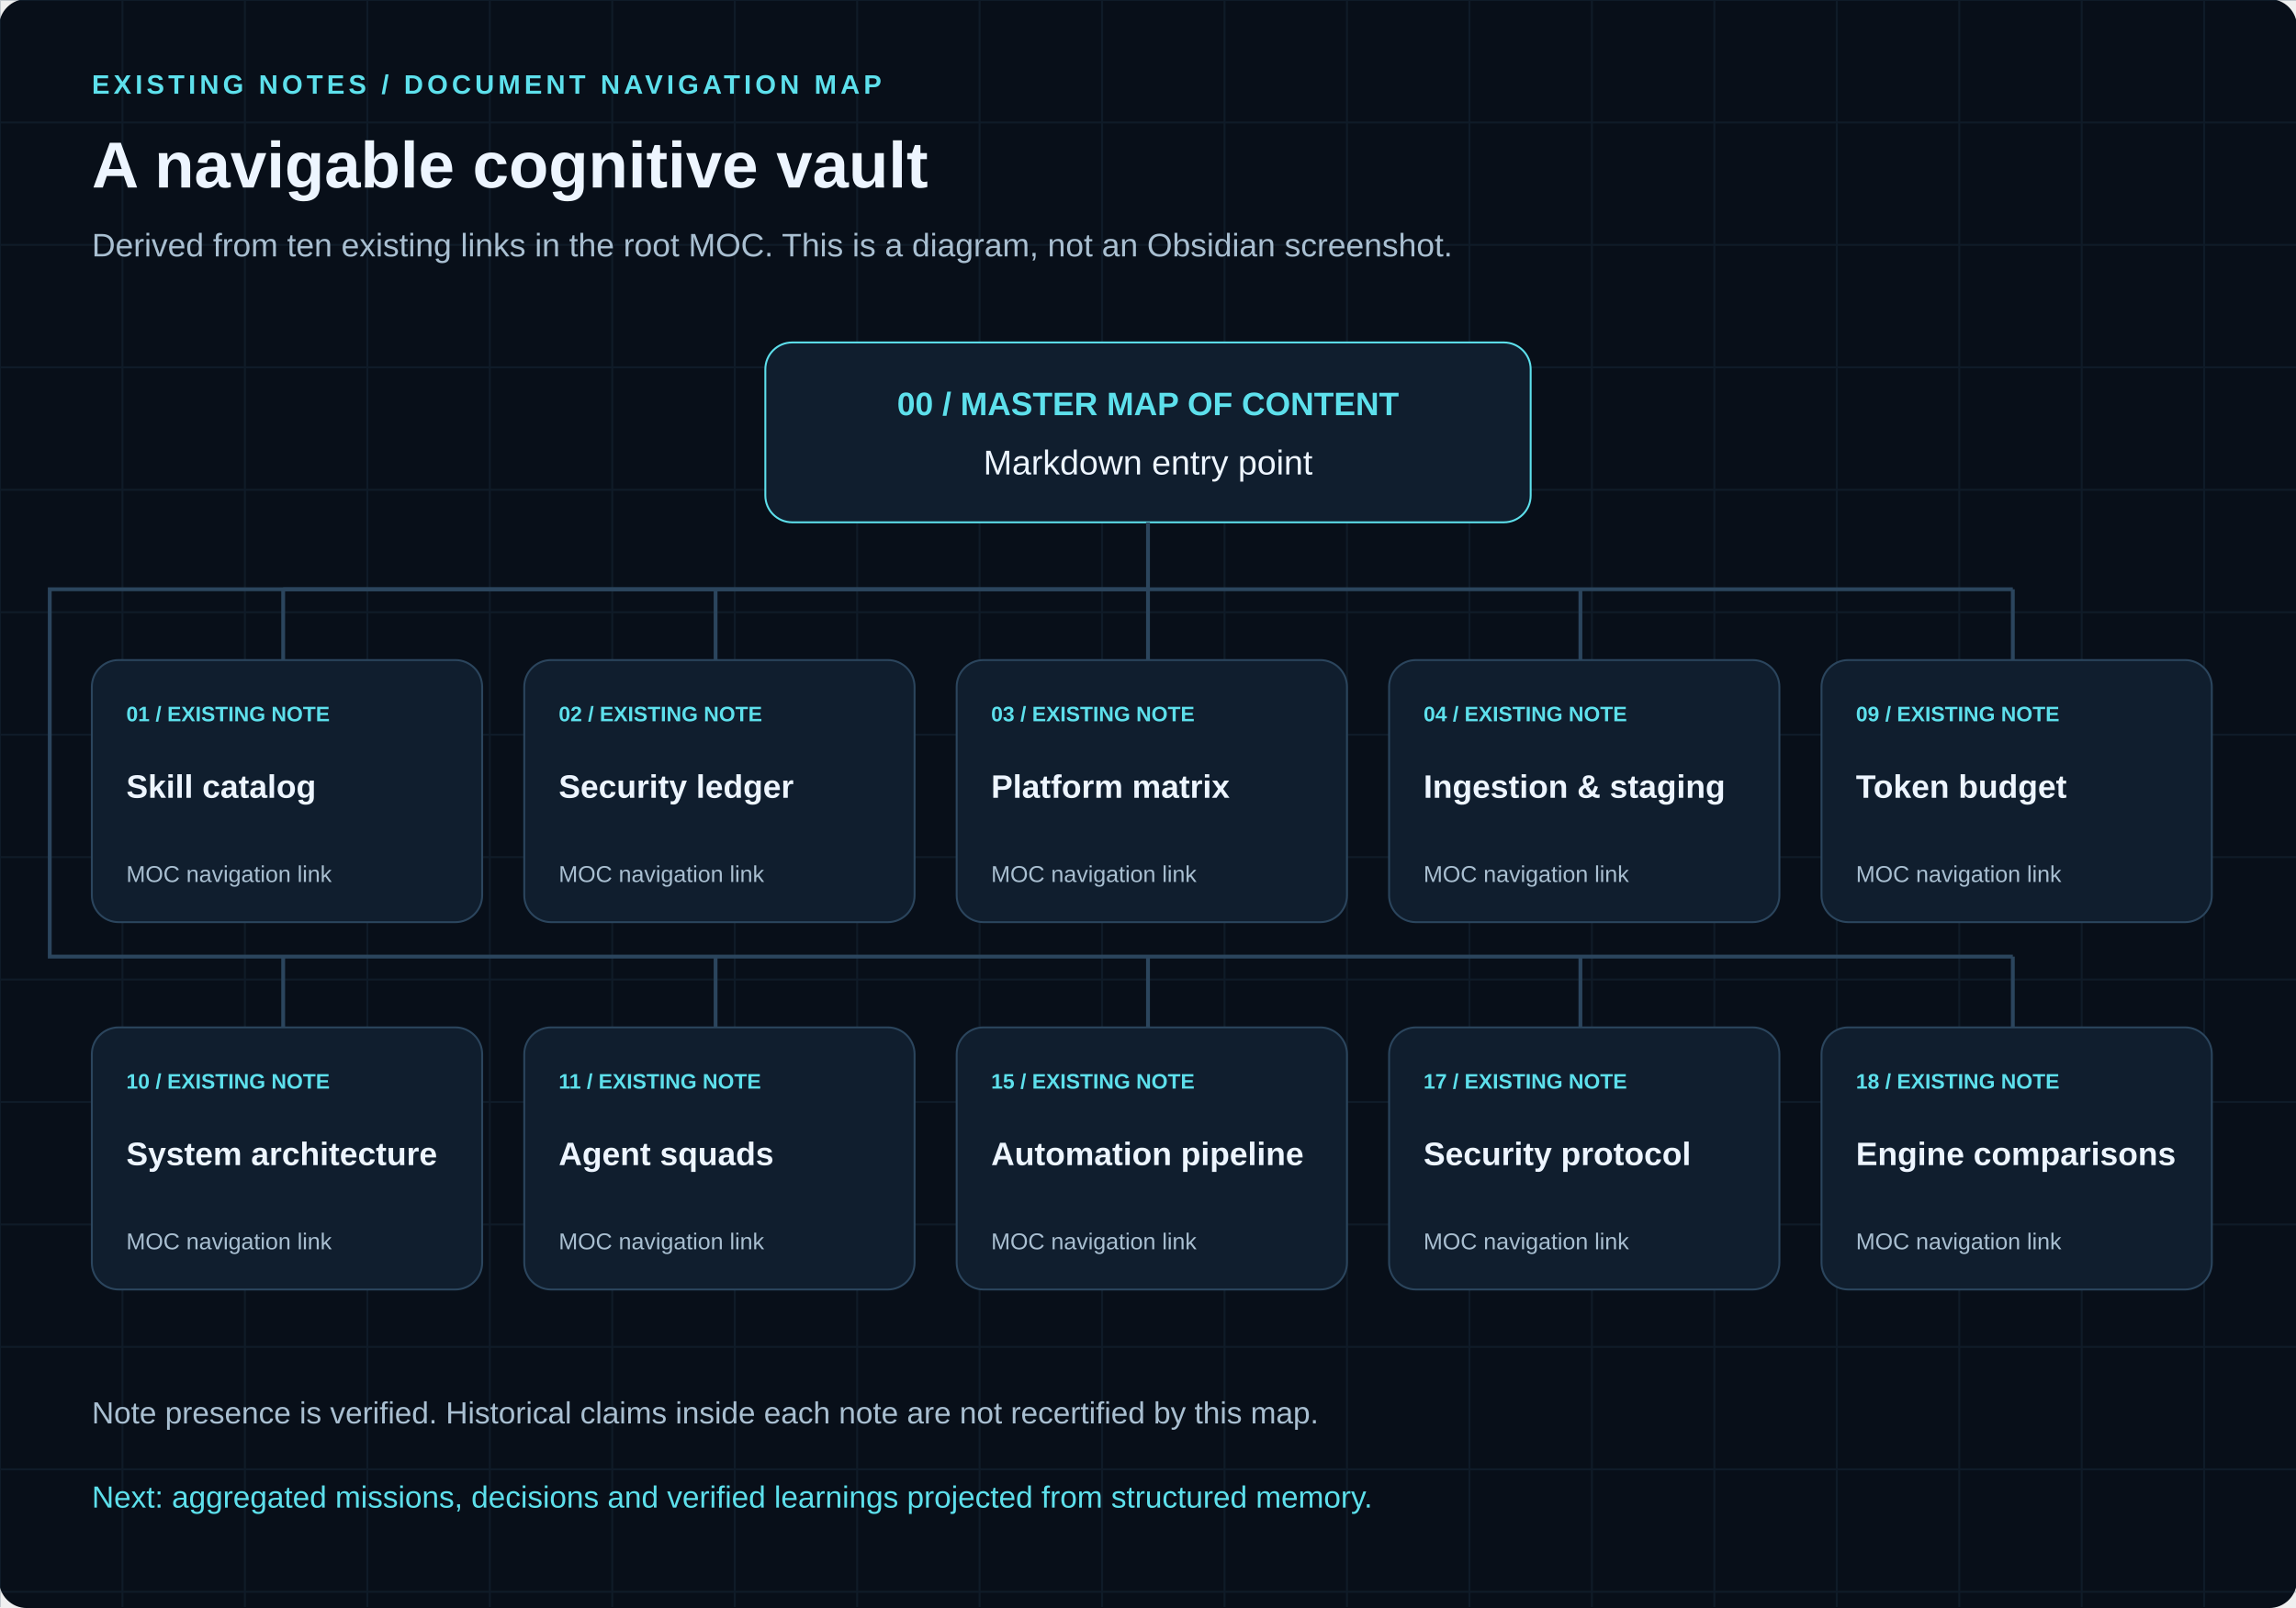
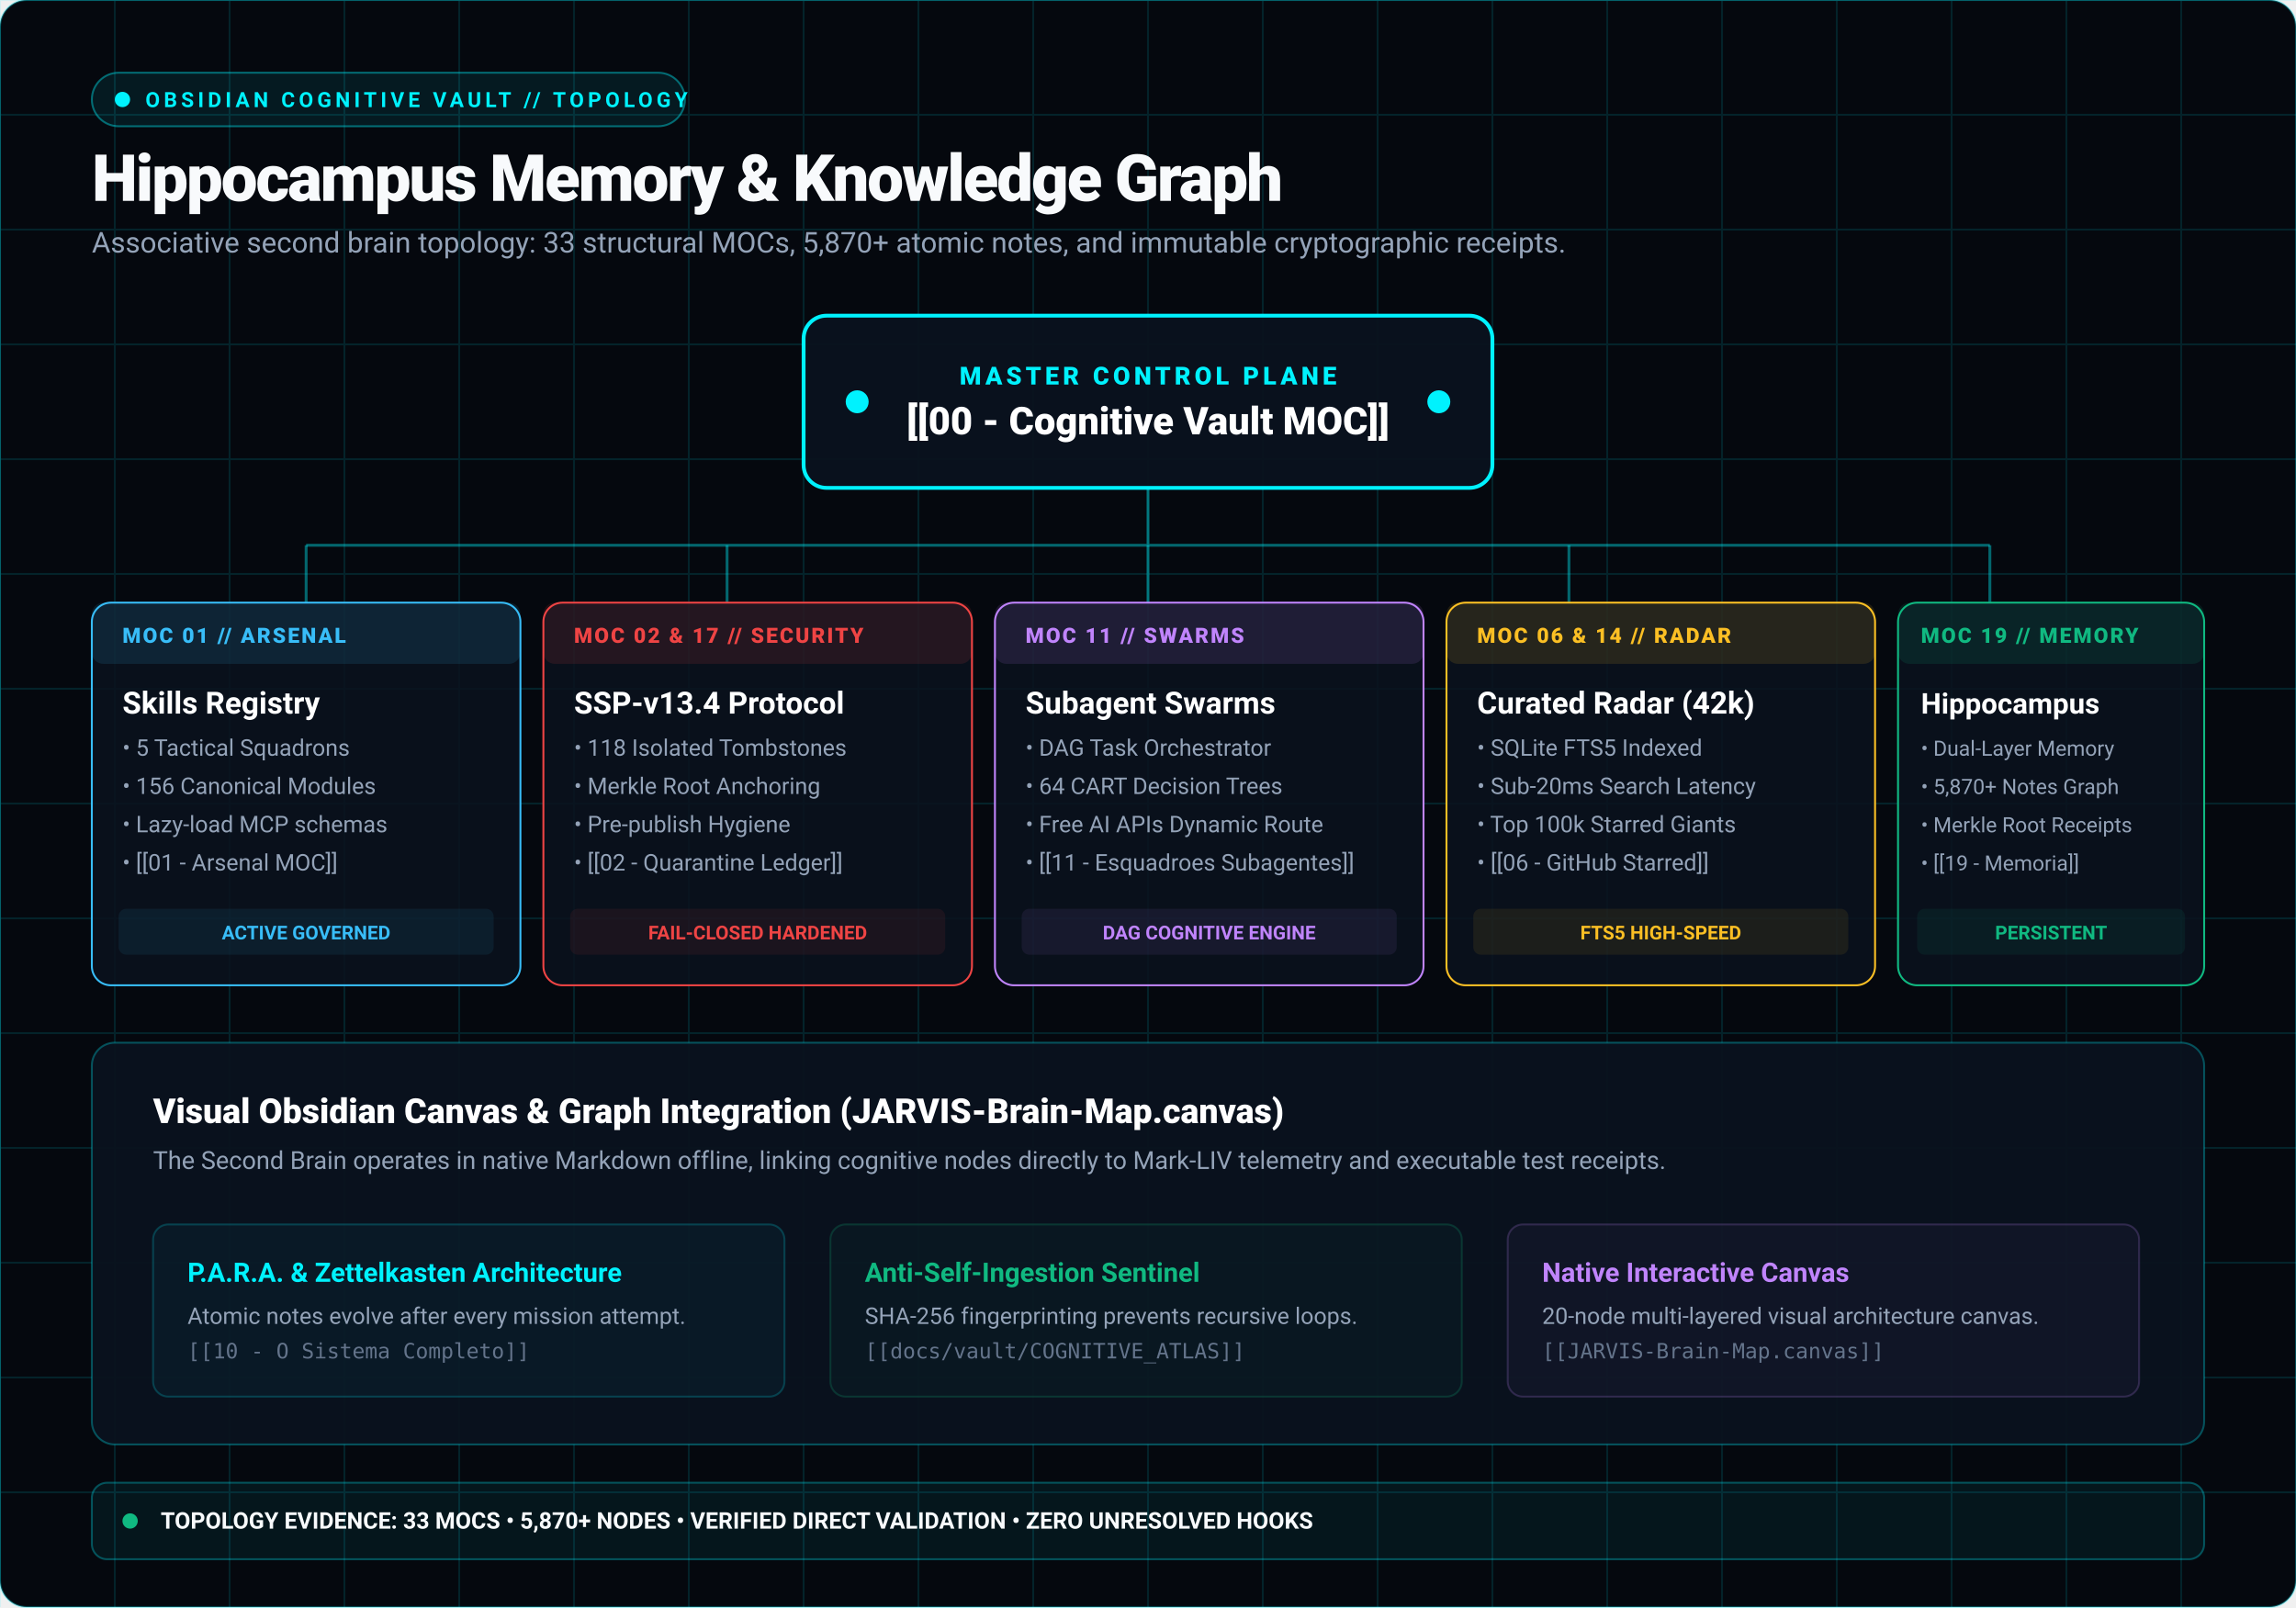
<svg xmlns="http://www.w3.org/2000/svg" width="1200" height="840" viewBox="0 0 1200 840" role="img" aria-labelledby="title desc">
-   <g font-family="Segoe UI, Arial, sans-serif">
-     <rect x="0" y="0" width="1200" height="840" rx="14" fill="#080f19" stroke="#080f19" />
-     <g opacity="0.22">
-       <path d="M0 0 V840" fill="none" stroke="#2b455d" stroke-width="1" />
-       <path d="M64 0 V840" fill="none" stroke="#2b455d" stroke-width="1" />
-       <path d="M128 0 V840" fill="none" stroke="#2b455d" stroke-width="1" />
-       <path d="M192 0 V840" fill="none" stroke="#2b455d" stroke-width="1" />
-       <path d="M256 0 V840" fill="none" stroke="#2b455d" stroke-width="1" />
-       <path d="M320 0 V840" fill="none" stroke="#2b455d" stroke-width="1" />
-       <path d="M384 0 V840" fill="none" stroke="#2b455d" stroke-width="1" />
-       <path d="M448 0 V840" fill="none" stroke="#2b455d" stroke-width="1" />
-       <path d="M512 0 V840" fill="none" stroke="#2b455d" stroke-width="1" />
-       <path d="M576 0 V840" fill="none" stroke="#2b455d" stroke-width="1" />
-       <path d="M640 0 V840" fill="none" stroke="#2b455d" stroke-width="1" />
-       <path d="M704 0 V840" fill="none" stroke="#2b455d" stroke-width="1" />
-       <path d="M768 0 V840" fill="none" stroke="#2b455d" stroke-width="1" />
-       <path d="M832 0 V840" fill="none" stroke="#2b455d" stroke-width="1" />
-       <path d="M896 0 V840" fill="none" stroke="#2b455d" stroke-width="1" />
-       <path d="M960 0 V840" fill="none" stroke="#2b455d" stroke-width="1" />
-       <path d="M1024 0 V840" fill="none" stroke="#2b455d" stroke-width="1" />
-       <path d="M1088 0 V840" fill="none" stroke="#2b455d" stroke-width="1" />
-       <path d="M1152 0 V840" fill="none" stroke="#2b455d" stroke-width="1" />
-       <path d="M0 0 H1200" fill="none" stroke="#2b455d" stroke-width="1" />
-       <path d="M0 64 H1200" fill="none" stroke="#2b455d" stroke-width="1" />
-       <path d="M0 128 H1200" fill="none" stroke="#2b455d" stroke-width="1" />
-       <path d="M0 192 H1200" fill="none" stroke="#2b455d" stroke-width="1" />
-       <path d="M0 256 H1200" fill="none" stroke="#2b455d" stroke-width="1" />
-       <path d="M0 320 H1200" fill="none" stroke="#2b455d" stroke-width="1" />
-       <path d="M0 384 H1200" fill="none" stroke="#2b455d" stroke-width="1" />
-       <path d="M0 448 H1200" fill="none" stroke="#2b455d" stroke-width="1" />
-       <path d="M0 512 H1200" fill="none" stroke="#2b455d" stroke-width="1" />
-       <path d="M0 576 H1200" fill="none" stroke="#2b455d" stroke-width="1" />
-       <path d="M0 640 H1200" fill="none" stroke="#2b455d" stroke-width="1" />
-       <path d="M0 704 H1200" fill="none" stroke="#2b455d" stroke-width="1" />
-       <path d="M0 768 H1200" fill="none" stroke="#2b455d" stroke-width="1" />
-       <path d="M0 832 H1200" fill="none" stroke="#2b455d" stroke-width="1" />
+   <g font-family="-apple-system, BlinkMacSystemFont, 'Segoe UI', Roboto, Helvetica, Arial, sans-serif">
+     <rect x="0" y="0" width="1200" height="840" rx="14" fill="#05080e" stroke="#00f2fe" stroke-width="1" stroke-opacity="0.3" />
+     <g opacity="0.12">
+       <path d="M0 0 V840 M60 0 V840 M120 0 V840 M180 0 V840 M240 0 V840 M300 0 V840 M360 0 V840 M420 0 V840 M480 0 V840 M540 0 V840 M600 0 V840 M660 0 V840 M720 0 V840 M780 0 V840 M840 0 V840 M900 0 V840 M960 0 V840 M1020 0 V840 M1080 0 V840 M1140 0 V840" fill="none" stroke="#00f2fe" stroke-width="1" />
+       <path d="M0 0 H1200 M0 60 H1200 M0 120 H1200 M0 180 H1200 M0 240 H1200 M0 300 H1200 M0 360 H1200 M0 420 H1200 M0 480 H1200 M0 540 H1200 M0 600 H1200 M0 660 H1200 M0 720 H1200 M0 780 H1200" fill="none" stroke="#00f2fe" stroke-width="1" />
    </g>
-     <text x="48" y="49" font-size="14" fill="#5de0ec" font-weight="600" letter-spacing="2">EXISTING NOTES / DOCUMENT NAVIGATION MAP</text>
-     <text x="48" y="98" font-size="34" fill="#edf5ff" font-weight="600">A navigable cognitive vault</text>
-     <text x="48" y="134" font-size="17" fill="#a9bfd1" font-weight="400">Derived from ten existing links in the root MOC. This is a diagram, not an Obsidian screenshot.</text>
-     <rect x="400" y="179" width="400" height="94" rx="14" fill="#101e2e" stroke="#5de0ec" />
-     <text x="600" y="217" font-size="17" fill="#5de0ec" font-weight="600" text-anchor="middle">00 / MASTER MAP OF CONTENT</text>
-     <text x="600" y="248" font-size="18" fill="#edf5ff" font-weight="400" text-anchor="middle">Markdown entry point</text>
-     <path d="M600 273 V308 M148 308 H1052" fill="none" stroke="#2b455d" stroke-width="2" />
-     <path d="M600 308 H26 V500 H1052" fill="none" stroke="#2b455d" stroke-width="2" />
-     <path d="M148 308 V345 M148 500 V537" fill="none" stroke="#2b455d" stroke-width="2" />
-     <path d="M374 308 V345 M374 500 V537" fill="none" stroke="#2b455d" stroke-width="2" />
-     <path d="M600 308 V345 M600 500 V537" fill="none" stroke="#2b455d" stroke-width="2" />
-     <path d="M826 308 V345 M826 500 V537" fill="none" stroke="#2b455d" stroke-width="2" />
-     <path d="M1052 308 V345 M1052 500 V537" fill="none" stroke="#2b455d" stroke-width="2" />
-     <rect x="48" y="345" width="204" height="137" rx="14" fill="#101e2e" stroke="#2b455d" />
-     <text x="66" y="377" font-size="11" fill="#5de0ec" font-weight="600">01 / EXISTING NOTE</text>
-     <text x="66" y="417" font-size="17" fill="#edf5ff" font-weight="600">Skill catalog</text>
-     <text x="66" y="461" font-size="12" fill="#a9bfd1" font-weight="400">MOC navigation link</text>
-     <rect x="274" y="345" width="204" height="137" rx="14" fill="#101e2e" stroke="#2b455d" />
-     <text x="292" y="377" font-size="11" fill="#5de0ec" font-weight="600">02 / EXISTING NOTE</text>
-     <text x="292" y="417" font-size="17" fill="#edf5ff" font-weight="600">Security ledger</text>
-     <text x="292" y="461" font-size="12" fill="#a9bfd1" font-weight="400">MOC navigation link</text>
-     <rect x="500" y="345" width="204" height="137" rx="14" fill="#101e2e" stroke="#2b455d" />
-     <text x="518" y="377" font-size="11" fill="#5de0ec" font-weight="600">03 / EXISTING NOTE</text>
-     <text x="518" y="417" font-size="17" fill="#edf5ff" font-weight="600">Platform matrix</text>
-     <text x="518" y="461" font-size="12" fill="#a9bfd1" font-weight="400">MOC navigation link</text>
-     <rect x="726" y="345" width="204" height="137" rx="14" fill="#101e2e" stroke="#2b455d" />
-     <text x="744" y="377" font-size="11" fill="#5de0ec" font-weight="600">04 / EXISTING NOTE</text>
-     <text x="744" y="417" font-size="17" fill="#edf5ff" font-weight="600">Ingestion &amp; staging</text>
-     <text x="744" y="461" font-size="12" fill="#a9bfd1" font-weight="400">MOC navigation link</text>
-     <rect x="952" y="345" width="204" height="137" rx="14" fill="#101e2e" stroke="#2b455d" />
-     <text x="970" y="377" font-size="11" fill="#5de0ec" font-weight="600">09 / EXISTING NOTE</text>
-     <text x="970" y="417" font-size="17" fill="#edf5ff" font-weight="600">Token budget</text>
-     <text x="970" y="461" font-size="12" fill="#a9bfd1" font-weight="400">MOC navigation link</text>
-     <rect x="48" y="537" width="204" height="137" rx="14" fill="#101e2e" stroke="#2b455d" />
-     <text x="66" y="569" font-size="11" fill="#5de0ec" font-weight="600">10 / EXISTING NOTE</text>
-     <text x="66" y="609" font-size="17" fill="#edf5ff" font-weight="600">System architecture</text>
-     <text x="66" y="653" font-size="12" fill="#a9bfd1" font-weight="400">MOC navigation link</text>
-     <rect x="274" y="537" width="204" height="137" rx="14" fill="#101e2e" stroke="#2b455d" />
-     <text x="292" y="569" font-size="11" fill="#5de0ec" font-weight="600">11 / EXISTING NOTE</text>
-     <text x="292" y="609" font-size="17" fill="#edf5ff" font-weight="600">Agent squads</text>
-     <text x="292" y="653" font-size="12" fill="#a9bfd1" font-weight="400">MOC navigation link</text>
-     <rect x="500" y="537" width="204" height="137" rx="14" fill="#101e2e" stroke="#2b455d" />
-     <text x="518" y="569" font-size="11" fill="#5de0ec" font-weight="600">15 / EXISTING NOTE</text>
-     <text x="518" y="609" font-size="17" fill="#edf5ff" font-weight="600">Automation pipeline</text>
-     <text x="518" y="653" font-size="12" fill="#a9bfd1" font-weight="400">MOC navigation link</text>
-     <rect x="726" y="537" width="204" height="137" rx="14" fill="#101e2e" stroke="#2b455d" />
-     <text x="744" y="569" font-size="11" fill="#5de0ec" font-weight="600">17 / EXISTING NOTE</text>
-     <text x="744" y="609" font-size="17" fill="#edf5ff" font-weight="600">Security protocol</text>
-     <text x="744" y="653" font-size="12" fill="#a9bfd1" font-weight="400">MOC navigation link</text>
-     <rect x="952" y="537" width="204" height="137" rx="14" fill="#101e2e" stroke="#2b455d" />
-     <text x="970" y="569" font-size="11" fill="#5de0ec" font-weight="600">18 / EXISTING NOTE</text>
-     <text x="970" y="609" font-size="17" fill="#edf5ff" font-weight="600">Engine comparisons</text>
-     <text x="970" y="653" font-size="12" fill="#a9bfd1" font-weight="400">MOC navigation link</text>
-     <text x="48" y="744" font-size="16" fill="#a9bfd1" font-weight="400">Note presence is verified. Historical claims inside each note are not recertified by this map.</text>
-     <text x="48" y="788" font-size="16" fill="#5de0ec" font-weight="400">Next: aggregated missions, decisions and verified learnings projected from structured memory.</text>
+     <rect x="48" y="38" width="310" height="28" rx="14" fill="rgba(0, 242, 254, 0.08)" stroke="#00f2fe" stroke-width="1" stroke-opacity="0.4" />
+     <circle cx="64" cy="52" r="4" fill="#00f2fe" />
+     <text x="76" y="56" font-size="11" fill="#00f2fe" font-weight="700" letter-spacing="2">OBSIDIAN COGNITIVE VAULT // TOPOLOGY</text>
+     <text x="48" y="105" font-size="34" fill="#f8fafc" font-weight="900" letter-spacing="-1">Hippocampus Memory &amp; Knowledge Graph</text>
+     <text x="48" y="132" font-size="15" fill="#94a3b8" font-weight="400">Associative second brain topology: 33 structural MOCs, 5,870+ atomic notes, and immutable cryptographic receipts.</text>
+     <g transform="translate(420, 165)">
+       <rect x="0" y="0" width="360" height="90" rx="12" fill="rgba(10, 18, 30, 0.95)" stroke="#00f2fe" stroke-width="2" />
+       <text x="180" y="36" font-size="13" fill="#00f2fe" font-weight="800" text-anchor="middle" letter-spacing="2">MASTER CONTROL PLANE</text>
+       <text x="180" y="62" font-size="20" fill="#ffffff" font-weight="800" text-anchor="middle">[[00 - Cognitive Vault MOC]]</text>
+       <circle cx="28" cy="45" r="6" fill="#00f2fe" />
+       <circle cx="332" cy="45" r="6" fill="#00f2fe" />
+     </g>
+     <path d="M600 255 V285 M160 285 H1040" fill="none" stroke="#00f2fe" stroke-width="1.5" stroke-opacity="0.4" />
+     <path d="M160 285 V315 M380 285 V315 M600 285 V315 M820 285 V315 M1040 285 V315" fill="none" stroke="#00f2fe" stroke-width="1.5" stroke-opacity="0.4" />
+     <g transform="translate(48, 315)">
+       <rect x="0" y="0" width="224" height="200" rx="10" fill="rgba(10, 18, 30, 0.85)" stroke="#38bdf8" stroke-width="1" />
+       <rect x="0" y="0" width="224" height="32" rx="6" fill="rgba(56, 189, 248, 0.12)" />
+       <text x="16" y="21" font-size="11" fill="#38bdf8" font-weight="800" letter-spacing="1">MOC 01 // ARSENAL</text>
+       <text x="16" y="58" font-size="16" fill="#ffffff" font-weight="700">Skills Registry</text>
+       <text x="16" y="80" font-size="12" fill="#94a3b8">• 5 Tactical Squadrons</text>
+       <text x="16" y="100" font-size="12" fill="#94a3b8">• 156 Canonical Modules</text>
+       <text x="16" y="120" font-size="12" fill="#94a3b8">• Lazy-load MCP schemas</text>
+       <text x="16" y="140" font-size="12" fill="#94a3b8">• [[01 - Arsenal MOC]]</text>
+       <rect x="14" y="160" width="196" height="24" rx="4" fill="rgba(56, 189, 248, 0.08)" />
+       <text x="112" y="176" font-size="10" fill="#38bdf8" font-weight="700" text-anchor="middle">ACTIVE GOVERNED</text>
+     </g>
+     <g transform="translate(284, 315)">
+       <rect x="0" y="0" width="224" height="200" rx="10" fill="rgba(10, 18, 30, 0.85)" stroke="#ef4444" stroke-width="1" />
+       <rect x="0" y="0" width="224" height="32" rx="6" fill="rgba(239, 68, 68, 0.12)" />
+       <text x="16" y="21" font-size="11" fill="#ef4444" font-weight="800" letter-spacing="1">MOC 02 &amp; 17 // SECURITY</text>
+       <text x="16" y="58" font-size="16" fill="#ffffff" font-weight="700">SSP-v13.4 Protocol</text>
+       <text x="16" y="80" font-size="12" fill="#94a3b8">• 118 Isolated Tombstones</text>
+       <text x="16" y="100" font-size="12" fill="#94a3b8">• Merkle Root Anchoring</text>
+       <text x="16" y="120" font-size="12" fill="#94a3b8">• Pre-publish Hygiene</text>
+       <text x="16" y="140" font-size="12" fill="#94a3b8">• [[02 - Quarantine Ledger]]</text>
+       <rect x="14" y="160" width="196" height="24" rx="4" fill="rgba(239, 68, 68, 0.08)" />
+       <text x="112" y="176" font-size="10" fill="#ef4444" font-weight="700" text-anchor="middle">FAIL-CLOSED HARDENED</text>
+     </g>
+     <g transform="translate(520, 315)">
+       <rect x="0" y="0" width="224" height="200" rx="10" fill="rgba(10, 18, 30, 0.85)" stroke="#c084fc" stroke-width="1" />
+       <rect x="0" y="0" width="224" height="32" rx="6" fill="rgba(192, 132, 252, 0.12)" />
+       <text x="16" y="21" font-size="11" fill="#c084fc" font-weight="800" letter-spacing="1">MOC 11 // SWARMS</text>
+       <text x="16" y="58" font-size="16" fill="#ffffff" font-weight="700">Subagent Swarms</text>
+       <text x="16" y="80" font-size="12" fill="#94a3b8">• DAG Task Orchestrator</text>
+       <text x="16" y="100" font-size="12" fill="#94a3b8">• 64 CART Decision Trees</text>
+       <text x="16" y="120" font-size="12" fill="#94a3b8">• Free AI APIs Dynamic Route</text>
+       <text x="16" y="140" font-size="12" fill="#94a3b8">• [[11 - Esquadroes Subagentes]]</text>
+       <rect x="14" y="160" width="196" height="24" rx="4" fill="rgba(192, 132, 252, 0.08)" />
+       <text x="112" y="176" font-size="10" fill="#c084fc" font-weight="700" text-anchor="middle">DAG COGNITIVE ENGINE</text>
+     </g>
+     <g transform="translate(756, 315)">
+       <rect x="0" y="0" width="224" height="200" rx="10" fill="rgba(10, 18, 30, 0.85)" stroke="#fbbf24" stroke-width="1" />
+       <rect x="0" y="0" width="224" height="32" rx="6" fill="rgba(251, 191, 36, 0.12)" />
+       <text x="16" y="21" font-size="11" fill="#fbbf24" font-weight="800" letter-spacing="1">MOC 06 &amp; 14 // RADAR</text>
+       <text x="16" y="58" font-size="16" fill="#ffffff" font-weight="700">Curated Radar (42k)</text>
+       <text x="16" y="80" font-size="12" fill="#94a3b8">• SQLite FTS5 Indexed</text>
+       <text x="16" y="100" font-size="12" fill="#94a3b8">• Sub-20ms Search Latency</text>
+       <text x="16" y="120" font-size="12" fill="#94a3b8">• Top 100k Starred Giants</text>
+       <text x="16" y="140" font-size="12" fill="#94a3b8">• [[06 - GitHub Starred]]</text>
+       <rect x="14" y="160" width="196" height="24" rx="4" fill="rgba(251, 191, 36, 0.08)" />
+       <text x="112" y="176" font-size="10" fill="#fbbf24" font-weight="700" text-anchor="middle">FTS5 HIGH-SPEED</text>
+     </g>
+     <g transform="translate(992, 315)">
+       <rect x="0" y="0" width="160" height="200" rx="10" fill="rgba(10, 18, 30, 0.85)" stroke="#10b981" stroke-width="1" />
+       <rect x="0" y="0" width="160" height="32" rx="6" fill="rgba(16, 185, 129, 0.12)" />
+       <text x="12" y="21" font-size="11" fill="#10b981" font-weight="800" letter-spacing="1">MOC 19 // MEMORY</text>
+       <text x="12" y="58" font-size="15" fill="#ffffff" font-weight="700">Hippocampus</text>
+       <text x="12" y="80" font-size="11" fill="#94a3b8">• Dual-Layer Memory</text>
+       <text x="12" y="100" font-size="11" fill="#94a3b8">• 5,870+ Notes Graph</text>
+       <text x="12" y="120" font-size="11" fill="#94a3b8">• Merkle Root Receipts</text>
+       <text x="12" y="140" font-size="11" fill="#94a3b8">• [[19 - Memoria]]</text>
+       <rect x="10" y="160" width="140" height="24" rx="4" fill="rgba(16, 185, 129, 0.08)" />
+       <text x="80" y="176" font-size="10" fill="#10b981" font-weight="700" text-anchor="middle">PERSISTENT</text>
+     </g>
+     <g transform="translate(48, 545)">
+       <rect x="0" y="0" width="1104" height="210" rx="12" fill="rgba(10, 18, 30, 0.95)" stroke="#00f2fe" stroke-width="1" stroke-opacity="0.3" />
+       <text x="32" y="42" font-size="18" fill="#ffffff" font-weight="800">Visual Obsidian Canvas &amp; Graph Integration (JARVIS-Brain-Map.canvas)</text>
+       <text x="32" y="66" font-size="13" fill="#94a3b8">The Second Brain operates in native Markdown offline, linking cognitive nodes directly to Mark-LIV telemetry and executable test receipts.</text>
+       <g transform="translate(32, 95)">
+         <rect x="0" y="0" width="330" height="90" rx="8" fill="rgba(0, 242, 254, 0.04)" stroke="#00f2fe" stroke-width="1" stroke-opacity="0.2" />
+         <text x="18" y="30" font-size="14" fill="#00f2fe" font-weight="700">P.A.R.A. &amp; Zettelkasten Architecture</text>
+         <text x="18" y="52" font-size="12" fill="#94a3b8">Atomic notes evolve after every mission attempt.</text>
+         <text x="18" y="70" font-size="11" fill="#64748b" font-family="monospace">[[10 - O Sistema Completo]]</text>
+       </g>
+       <g transform="translate(386, 95)">
+         <rect x="0" y="0" width="330" height="90" rx="8" fill="rgba(16, 185, 129, 0.04)" stroke="#10b981" stroke-width="1" stroke-opacity="0.2" />
+         <text x="18" y="30" font-size="14" fill="#10b981" font-weight="700">Anti-Self-Ingestion Sentinel</text>
+         <text x="18" y="52" font-size="12" fill="#94a3b8">SHA-256 fingerprinting prevents recursive loops.</text>
+         <text x="18" y="70" font-size="11" fill="#64748b" font-family="monospace">[[docs/vault/COGNITIVE_ATLAS]]</text>
+       </g>
+       <g transform="translate(740, 95)">
+         <rect x="0" y="0" width="330" height="90" rx="8" fill="rgba(192, 132, 252, 0.04)" stroke="#c084fc" stroke-width="1" stroke-opacity="0.2" />
+         <text x="18" y="30" font-size="14" fill="#c084fc" font-weight="700">Native Interactive Canvas</text>
+         <text x="18" y="52" font-size="12" fill="#94a3b8">20-node multi-layered visual architecture canvas.</text>
+         <text x="18" y="70" font-size="11" fill="#64748b" font-family="monospace">[[JARVIS-Brain-Map.canvas]]</text>
+       </g>
+     </g>
+     <g transform="translate(48, 775)">
+       <rect x="0" y="0" width="1104" height="40" rx="8" fill="rgba(0, 242, 254, 0.06)" stroke="#00f2fe" stroke-width="1" stroke-opacity="0.3" />
+       <circle cx="20" cy="20" r="4" fill="#10b981" />
+       <text x="36" y="24" font-size="12" fill="#f8fafc" font-weight="700">TOPOLOGY EVIDENCE: 33 MOCS • 5,870+ NODES • VERIFIED DIRECT VALIDATION • ZERO UNRESOLVED HOOKS</text>
+     </g>
  </g>
</svg>
